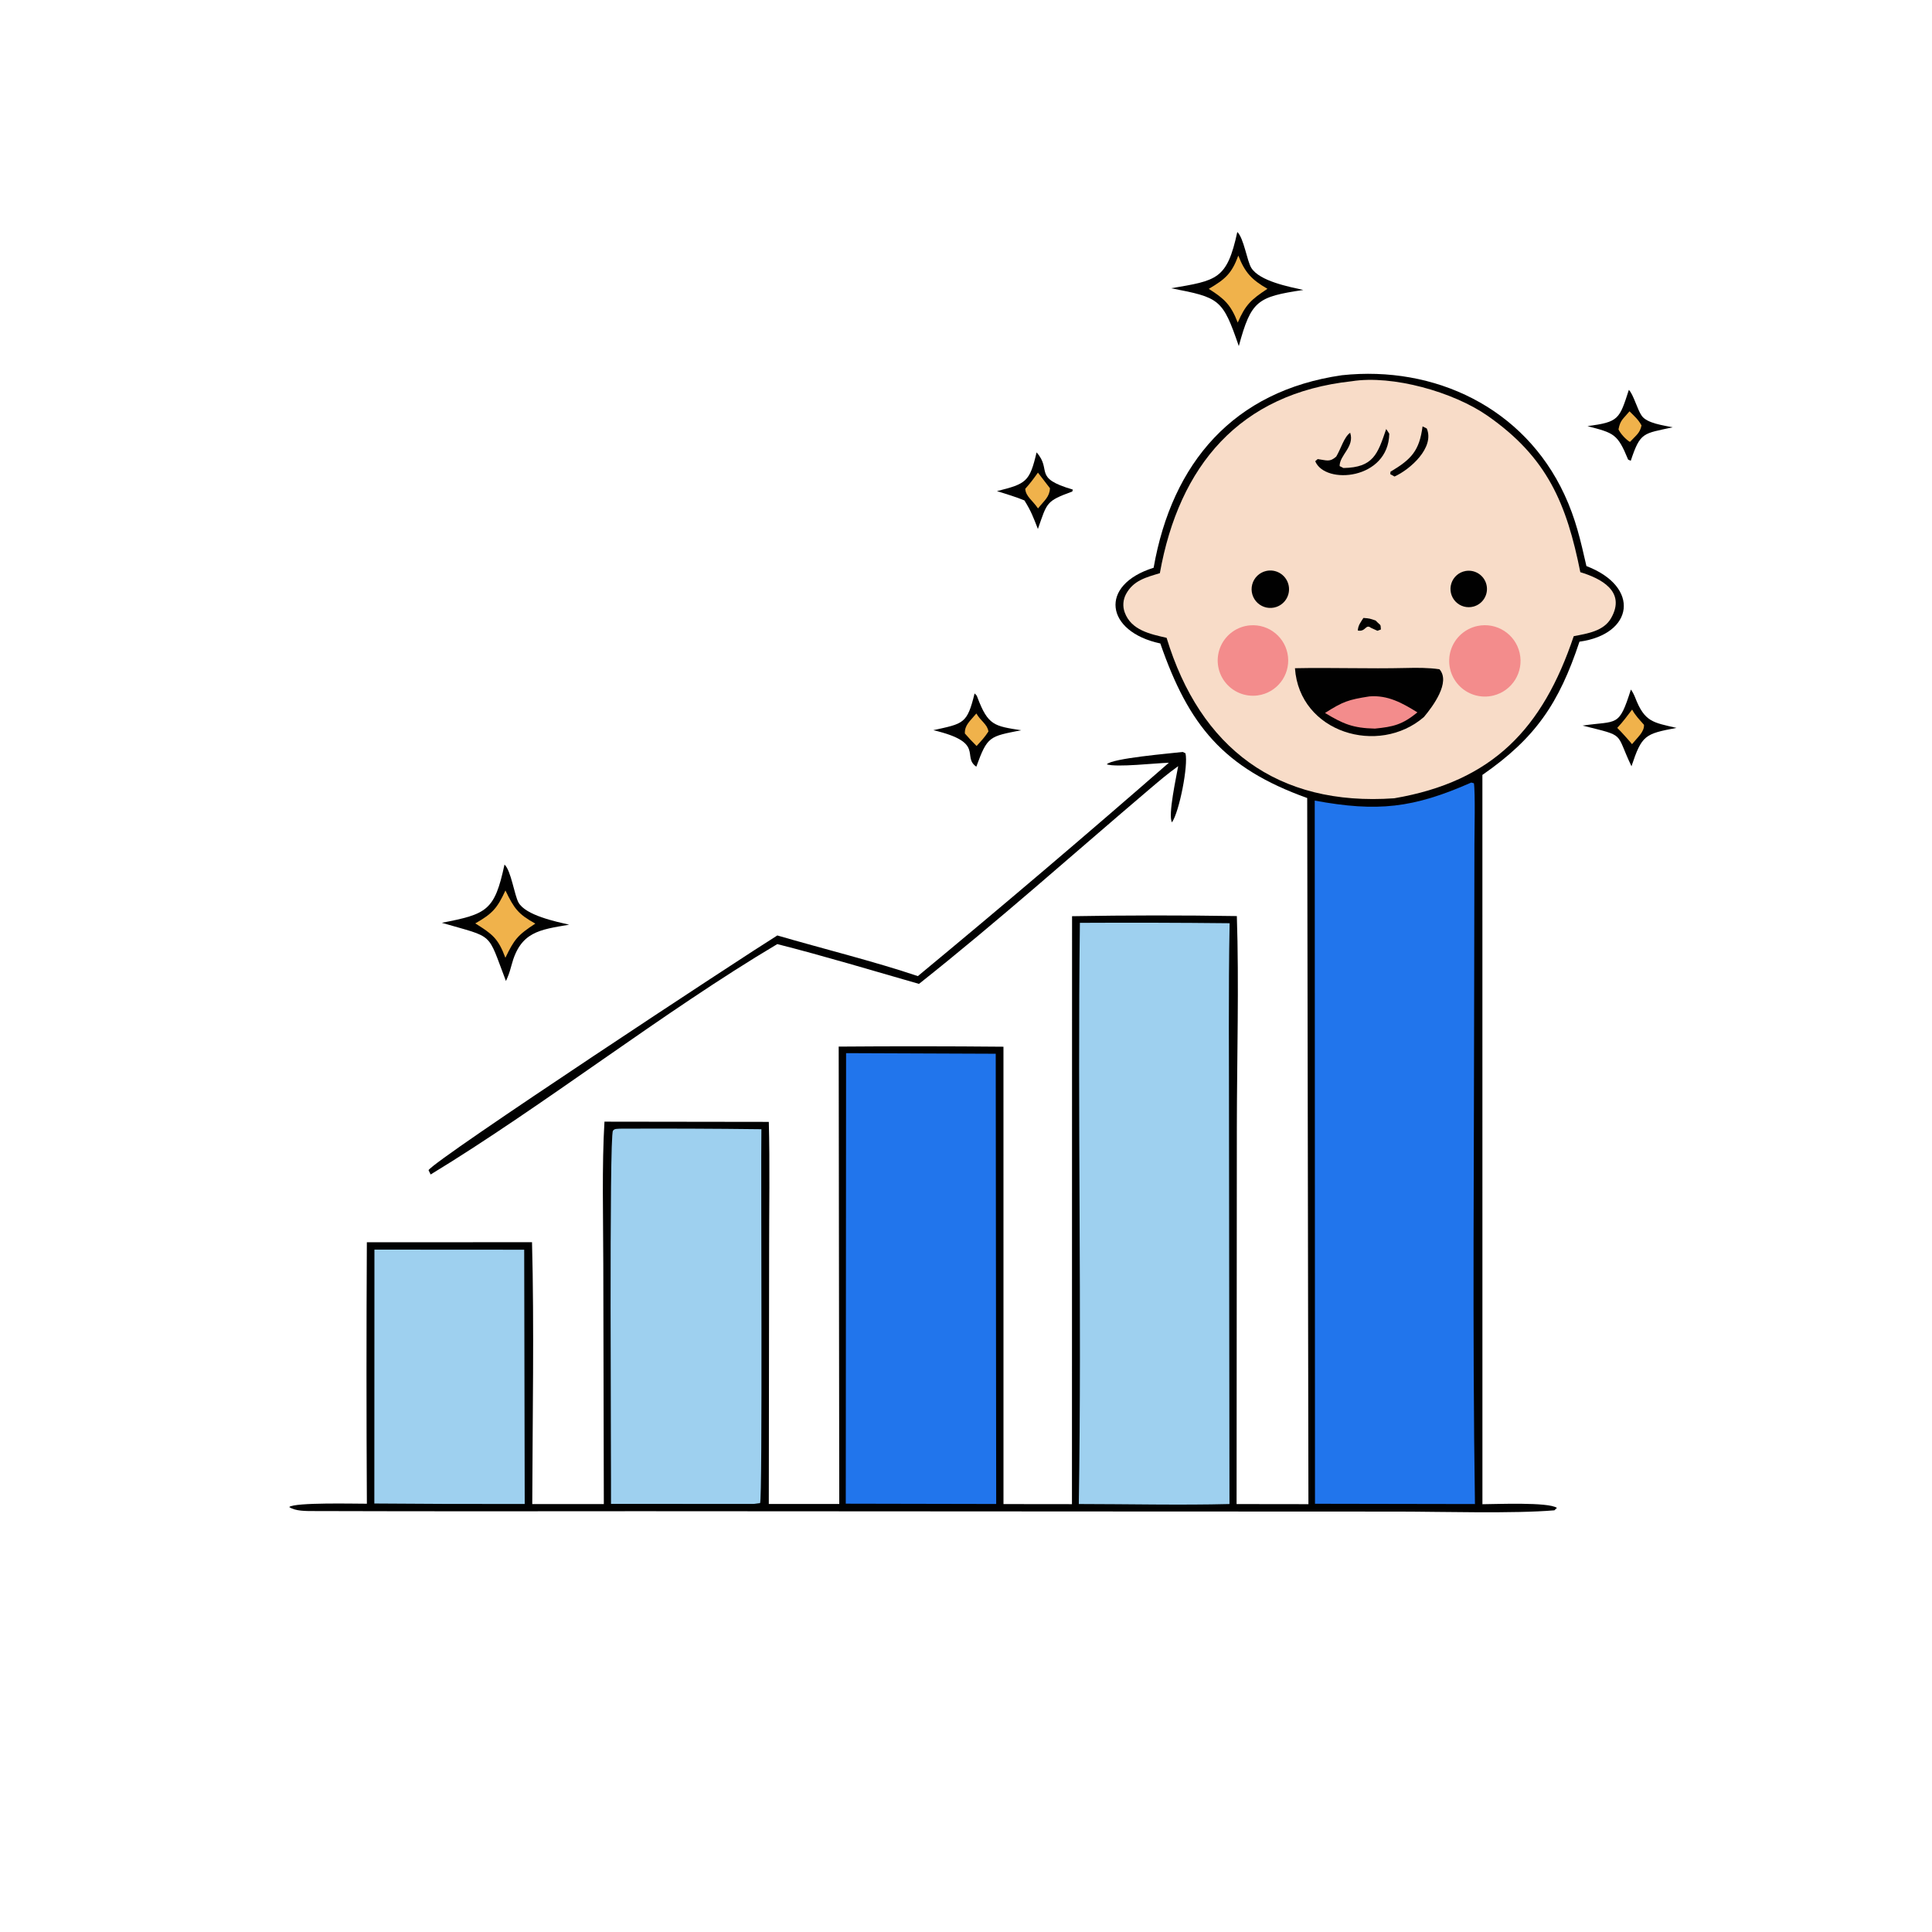
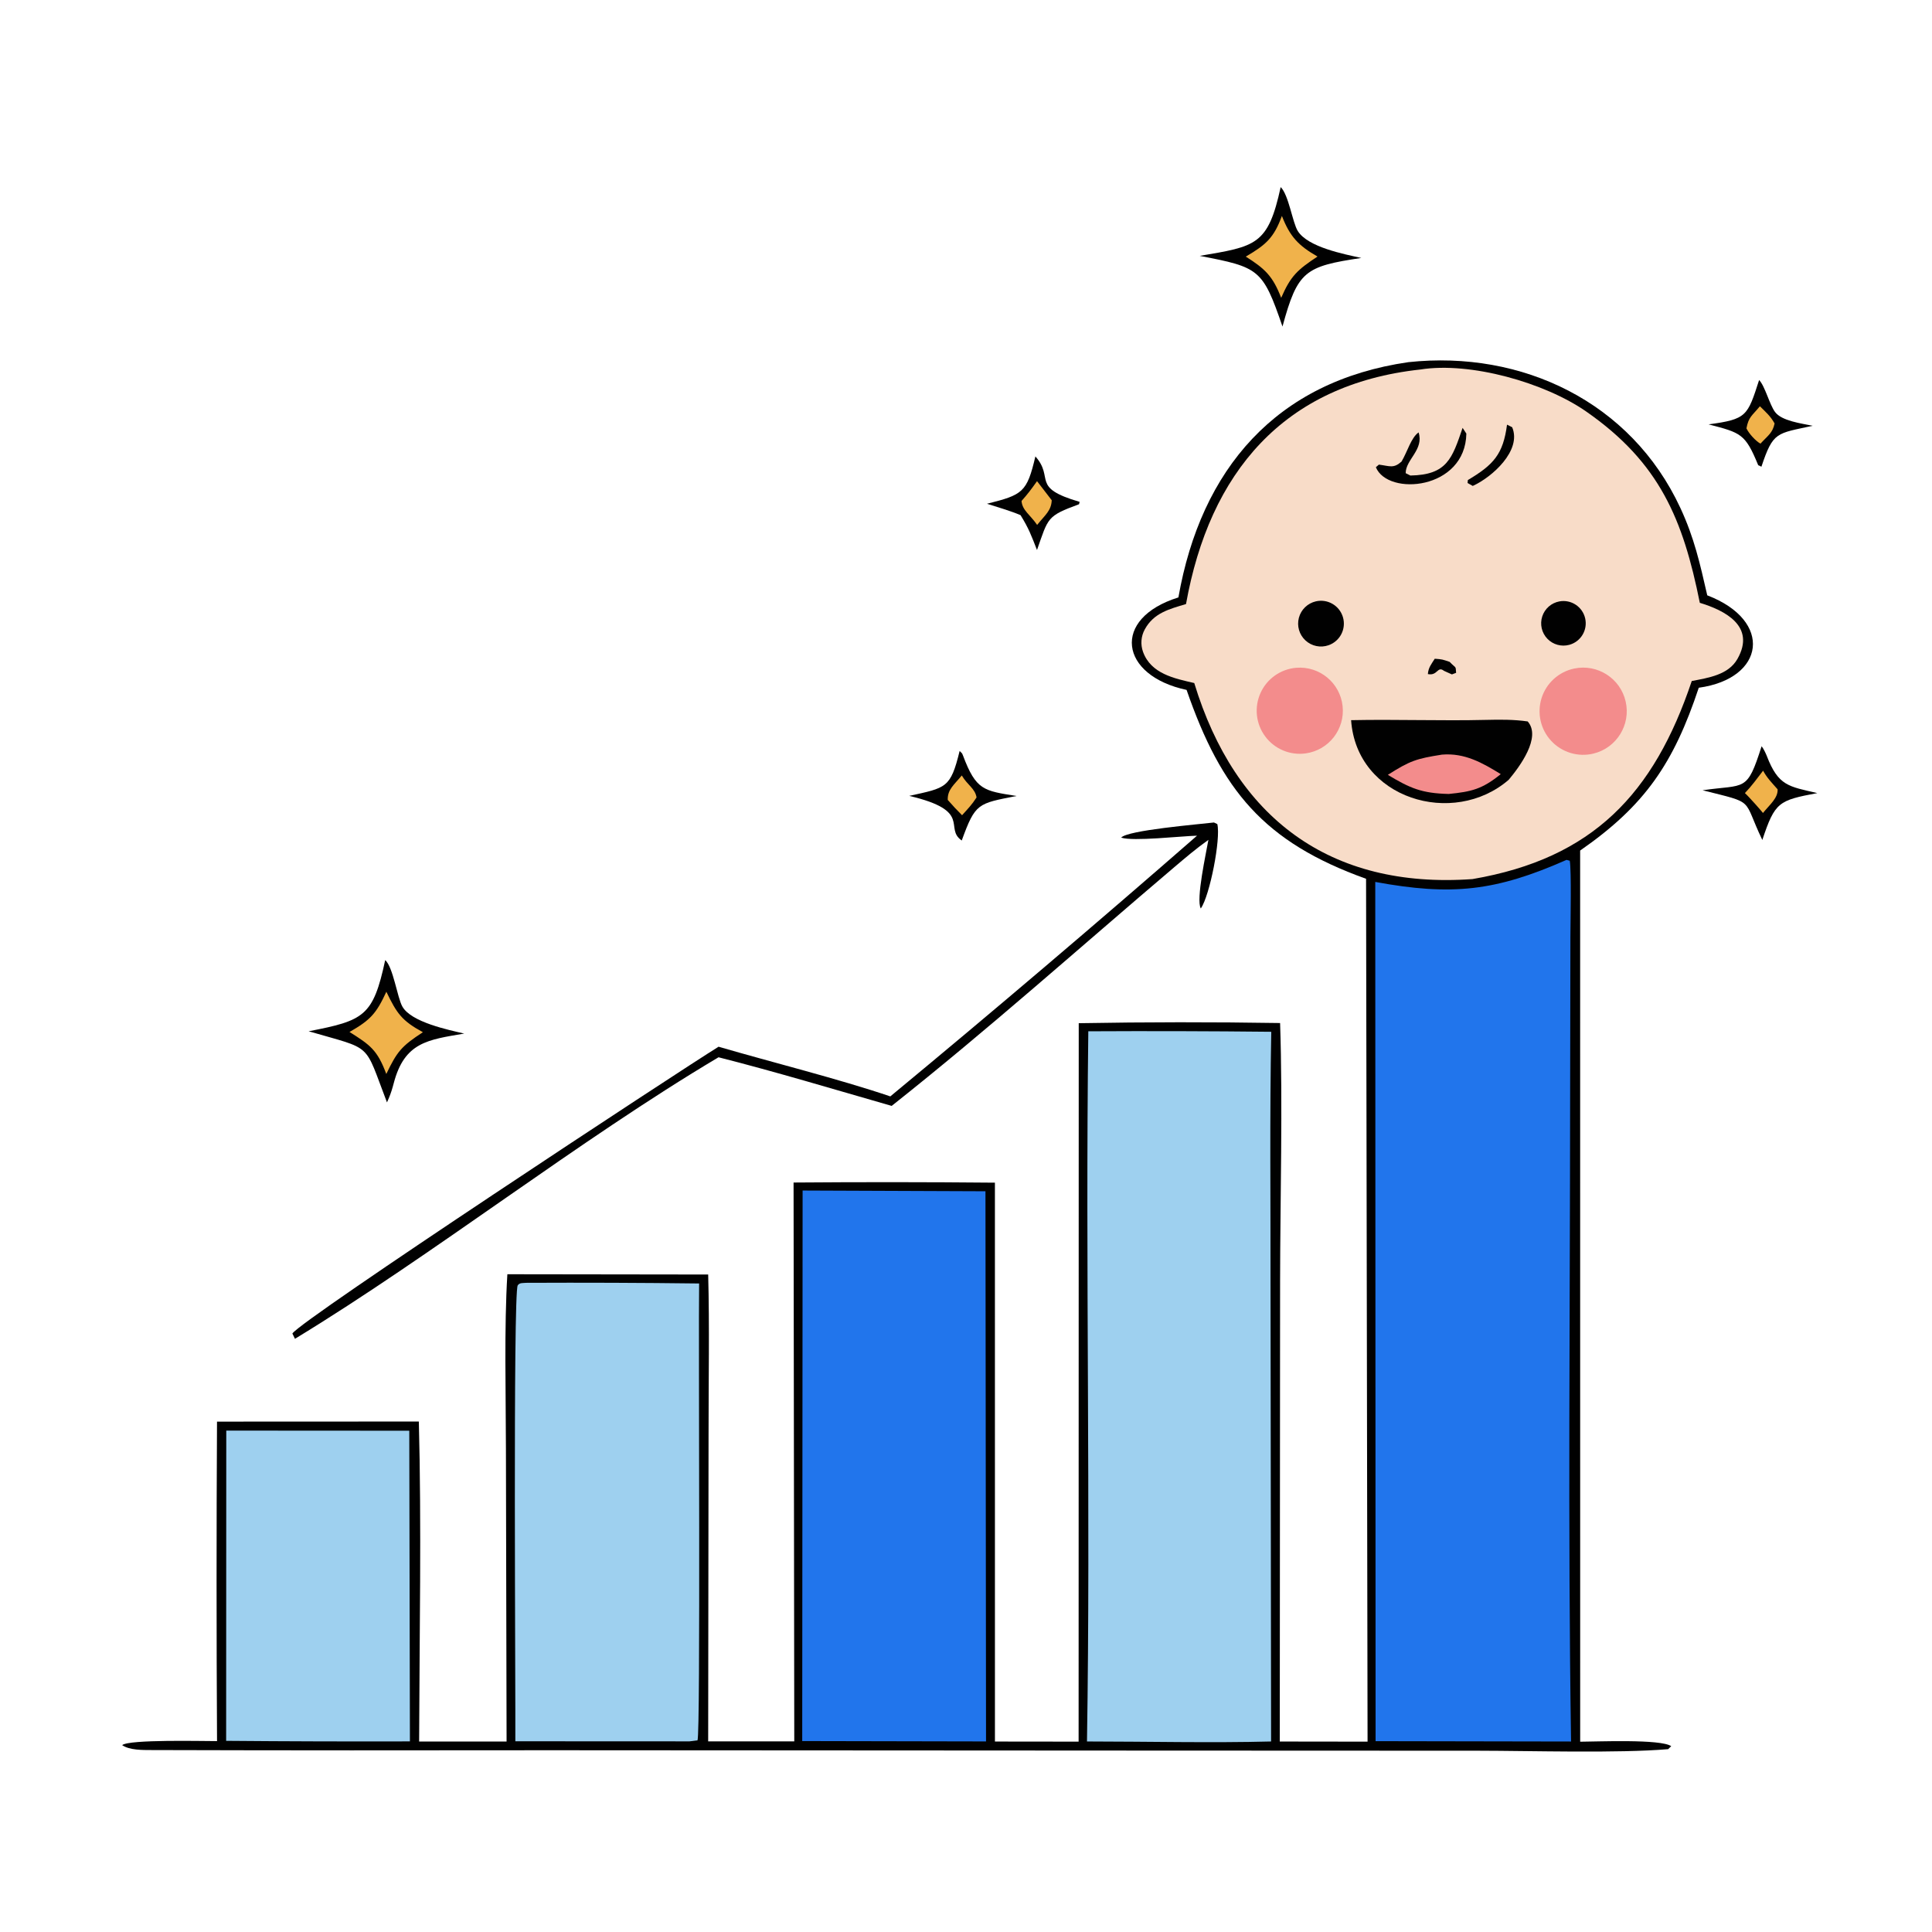
- <svg xmlns="http://www.w3.org/2000/svg" width="1024" height="1024" viewBox="270 270 490 490">
+ <svg xmlns="http://www.w3.org/2000/svg" width="401" height="401" viewBox="318 290 401 401">
  <path fill="#010101" d="M610.326 365.168C633.893 362.636 656.546 373.419 666.766 395.415C669.663 401.651 670.831 406.931 672.353 413.565C686.109 418.83 684.36 430.849 670.591 432.746C665.39 448.38 659.474 457.166 645.97 466.537L645.978 651.504C649.378 651.495 662.715 650.906 664.873 652.432L664.234 653.051C653.859 653.932 635.801 653.385 624.765 653.373L553.158 653.344L432.357 653.276C404.762 653.312 377.151 653.32 349.556 653.238C347.602 653.232 344.891 653.281 343.353 652.212C344.846 650.99 360.138 651.389 363.047 651.378C362.921 629.276 362.919 607.172 363.042 585.069L404.932 585.05C405.5 606.397 405.058 630.005 404.993 651.469L423.144 651.462L423.009 590.626C422.992 579.479 422.632 565.423 423.307 554.479L464.988 554.535C465.278 565.194 465.056 577.008 465.066 587.75L464.987 651.437L482.856 651.436L482.711 535.442C496.64 535.332 510.571 535.342 524.501 535.471L524.506 651.469L541.873 651.489L541.899 502.372C555.829 502.125 569.762 502.113 583.693 502.338C584.26 519.244 583.713 538.883 583.692 555.957L583.626 651.467L601.848 651.491L601.537 472.4C580.273 464.768 571.495 453.999 564.284 433.195C550.34 430.229 548.591 418.352 562.586 413.998C567.263 387.351 582.872 369.132 610.326 365.168Z" />
  <path fill="#F8DCC8" d="M612.819 366.692C623.195 365.043 638.619 369.423 647.224 375.411C662.489 386.035 667.333 397.815 670.808 415.118C675.941 416.673 682.504 419.943 678.612 426.775C676.732 430.075 672.622 430.675 669.136 431.351C661.29 454.725 648.615 468.183 623.625 472.46C593.962 474.578 574.371 459.683 565.875 431.769C561.768 430.822 556.893 429.857 555.245 425.302C554.69 423.768 554.821 422.07 555.604 420.639C557.479 417.192 560.73 416.412 564.165 415.374C569.03 388.164 584.36 369.783 612.819 366.692Z" />
  <path fill="#010101" d="M598.432 439.477C607.744 439.282 617.157 439.644 626.48 439.419C629.353 439.349 632.234 439.327 635.082 439.739C637.972 443.022 633.406 449.148 631.139 451.853C619.656 461.783 599.568 455.855 598.432 439.477Z" />
  <path fill="#F38C8C" d="M617.308 446.625C622.034 446.239 625.701 448.342 629.493 450.676C625.63 453.811 623.398 454.321 618.702 454.792C613.077 454.664 610.648 453.589 606.054 450.826C610.619 447.922 611.949 447.462 617.308 446.625Z" />
  <path fill="#F38C8C" d="M644.73 428.762C649.568 427.743 654.327 430.795 655.42 435.616C656.514 440.437 653.536 445.243 648.733 446.411C645.559 447.183 642.215 446.184 639.984 443.798C637.753 441.412 636.981 438.008 637.964 434.893C638.948 431.778 641.534 429.434 644.73 428.762Z" />
  <path fill="#F38C8C" d="M587.057 428.602C591.886 428.212 596.147 431.738 596.667 436.555C597.187 441.371 593.777 445.726 588.976 446.376C585.754 446.812 582.548 445.464 580.606 442.856C578.663 440.248 578.29 436.791 579.631 433.828C580.972 430.865 583.815 428.864 587.057 428.602Z" />
  <path fill="#010101" d="M591.114 414.815C593.57 414.248 596.041 415.699 596.742 418.12C597.444 420.542 596.13 423.089 593.751 423.922C592.091 424.503 590.247 424.119 588.957 422.924C587.667 421.73 587.142 419.92 587.594 418.221C588.046 416.521 589.401 415.211 591.114 414.815Z" />
  <path fill="#010101" d="M641.669 414.825C644.106 414.378 646.463 415.931 647.013 418.346C647.564 420.762 646.113 423.183 643.723 423.836C642.083 424.284 640.33 423.797 639.157 422.568C637.983 421.338 637.579 419.564 638.103 417.947C638.628 416.33 639.997 415.131 641.669 414.825Z" />
  <path fill="#010101" d="M621.572 378.806L622.352 379.998C622.142 391.666 606.067 393.052 603.571 386.975L604.199 386.434C606.5 386.739 607.24 387.279 608.9 385.8C610.172 383.643 610.843 380.915 612.435 379.744C613.601 383.325 609.748 385.38 609.759 388.209L610.731 388.699C618.354 388.565 619.41 385.146 621.572 378.806Z" />
  <path fill="#010101" d="M630.795 378.14L631.862 378.678C633.902 383.504 627.673 389.062 623.679 390.858L622.602 390.251L622.661 389.641C627.996 386.463 629.986 384.295 630.795 378.14Z" />
  <path fill="#010101" d="M615.794 426.726C617.368 426.838 617.386 426.87 618.893 427.382C620.294 428.855 620.1 428.081 620.229 429.649L619.352 429.98L617.71 429.238C616.327 428.151 616.412 430.337 614.365 429.909C614.472 428.557 615.066 427.879 615.794 426.726Z" />
  <path fill="#2175EC" d="M643.144 468.473L643.817 468.651C644.182 470.792 643.96 481.212 643.95 484.236L643.891 518.2C643.868 562.203 643.421 607.548 644.082 651.462L603.513 651.389L603.446 473.05C619.335 475.978 628.416 474.98 643.144 468.473Z" />
  <path fill="#9ED0EF" d="M543.885 504.052C556.544 503.985 569.203 504.018 581.861 504.153C581.519 521.467 581.732 539.648 581.708 556.999L581.823 651.457C569.596 651.774 555.952 651.463 543.611 651.455C544.384 602.604 543.272 553.029 543.885 504.052Z" />
  <path fill="#2175EC" d="M484.588 537.103L522.539 537.254L522.657 651.446L484.506 651.368L484.588 537.103Z" />
  <path fill="#9ED0EF" d="M427.202 556.259C439.171 556.203 451.14 556.249 463.108 556.396C462.943 566.451 463.43 649.963 462.771 651.22L461.125 651.431L424.963 651.414C425.031 643.184 424.461 558.332 425.456 556.789C425.844 556.188 426.555 556.336 427.202 556.259Z" />
  <path fill="#9ED0EF" d="M364.965 586.931L402.949 586.955L403.08 651.438C390.366 651.471 377.652 651.433 364.938 651.324L364.965 586.931Z" />
  <path fill="#010101" d="M569.967 460.713L570.662 461.046C571.415 464.062 569.116 475.844 567.239 478.566C566.174 476.784 568.372 466.912 568.813 464.32C566.225 466.163 564.093 467.983 561.679 470.032C542.231 486.552 523.075 503.695 503.074 519.536C491.283 516.153 478.989 512.454 467.139 509.444C438.122 526.685 407.93 550.425 379.221 567.878L378.687 566.782C380.336 564.023 458.805 512.42 467.147 507.253C478.307 510.515 492.043 513.921 502.789 517.565C524.247 499.809 545.47 481.769 566.451 463.452C563.077 463.541 553.201 464.677 550.705 463.854C552.037 462.314 566.69 461.104 569.967 460.713Z" />
  <path fill="#010101" d="M397.952 489.271C399.608 490.761 400.464 497.044 401.507 498.904C403.34 502.173 411.07 503.757 414.351 504.524C406.849 505.809 401.964 506.283 399.726 514.815C399.45 515.871 399.143 516.898 398.715 517.902L398.32 518.81C393.455 506.142 395.573 507.985 382.059 504.047C393.51 501.815 395.44 501.003 397.952 489.271Z" />
  <path fill="#F0B24B" d="M398.191 495.844C400.381 500.397 401.417 501.854 405.773 504.247C401.277 507.169 400.412 508.282 398.178 512.913C396.324 507.932 394.833 506.894 390.542 504.193C394.908 501.709 396.107 500.346 398.191 495.844Z" />
  <path fill="#010101" d="M583.811 328.832C585.478 330.441 586.269 336.175 587.354 337.931C589.454 341.328 597.035 342.754 600.549 343.541C588.871 345.289 587.331 346.225 584.189 357.775C580.078 345.8 579.339 345.48 567.016 343.109C578.661 341.127 581.185 340.939 583.811 328.832Z" />
  <path fill="#F0B24B" d="M584.066 334.821C585.734 339.104 587.465 340.957 591.457 343.247C587.286 346.003 585.89 347.278 583.919 351.816C582.174 347.313 580.588 345.804 576.573 343.262C580.77 340.791 582.394 339.377 584.066 334.821Z" />
  <path fill="#010101" d="M683.633 444.889C684 445.322 684.502 446.358 684.711 446.903C687.113 453.151 689.249 453.223 695.197 454.612C687.164 456.121 686.402 456.469 683.783 464.341C679.555 455.549 682.546 456.835 671.38 454.025C680.296 452.725 680.553 454.562 683.633 444.889Z" />
  <path fill="#F0B24B" d="M683.943 449.961C684.756 451.473 685.821 452.536 686.954 453.827C687.063 455.621 685.329 456.997 683.9 458.759C684.162 458.921 680.98 455.341 680.169 454.609C681.583 453.127 682.7 451.585 683.943 449.961Z" />
  <path fill="#010101" d="M532.903 384.732C536.941 389.291 531.791 391.172 542.085 394.163L541.962 394.657C535.27 397.125 535.615 397.388 533.236 404.16C532.04 401.107 531.552 399.719 529.821 396.923C527.8 396.057 525.004 395.247 522.858 394.558C530.276 392.697 531.138 392.229 532.903 384.732Z" />
  <path fill="#F0B24B" d="M533.243 389.867L536.294 393.83C536.204 396.028 534.889 396.904 533.266 398.949C531.841 396.861 530.151 395.907 530.03 393.973C531.374 392.464 532.067 391.522 533.243 389.867Z" />
  <path fill="#010101" d="M517.178 445.87C517.653 446.346 517.666 446.25 517.878 446.816C520.584 454.04 522.194 454.138 528.993 455.21C520.931 456.799 520.454 456.659 517.616 464.452C513.831 461.841 520.023 458.317 506.715 455.192C514.388 453.493 515.282 453.627 517.178 445.87Z" />
  <path fill="#F0B24B" d="M517.624 450.954C518.838 453.01 520.392 453.649 520.69 455.519C519.728 457.021 518.865 457.898 517.684 459.205C516.547 458.073 515.768 457.237 514.711 456.029C514.64 453.866 516.01 452.921 517.624 450.954Z" />
  <path fill="#010101" d="M683.117 368.879C684.323 370.103 685.267 373.945 686.419 375.508C687.791 377.369 691.862 377.88 694.233 378.372C686.738 380.024 686.039 379.532 683.597 386.864L682.929 386.561C680.238 379.995 679.349 379.838 672.626 378.08C680.57 377.016 680.7 376.35 683.117 368.879Z" />
  <path fill="#F0B24B" d="M683.28 374.322C684.514 375.554 685.483 376.361 686.33 377.895C685.918 379.884 684.932 380.403 683.396 382.081C682.445 381.578 680.978 379.985 680.488 378.906C680.943 376.51 681.596 376.356 683.28 374.322Z" />
</svg>
